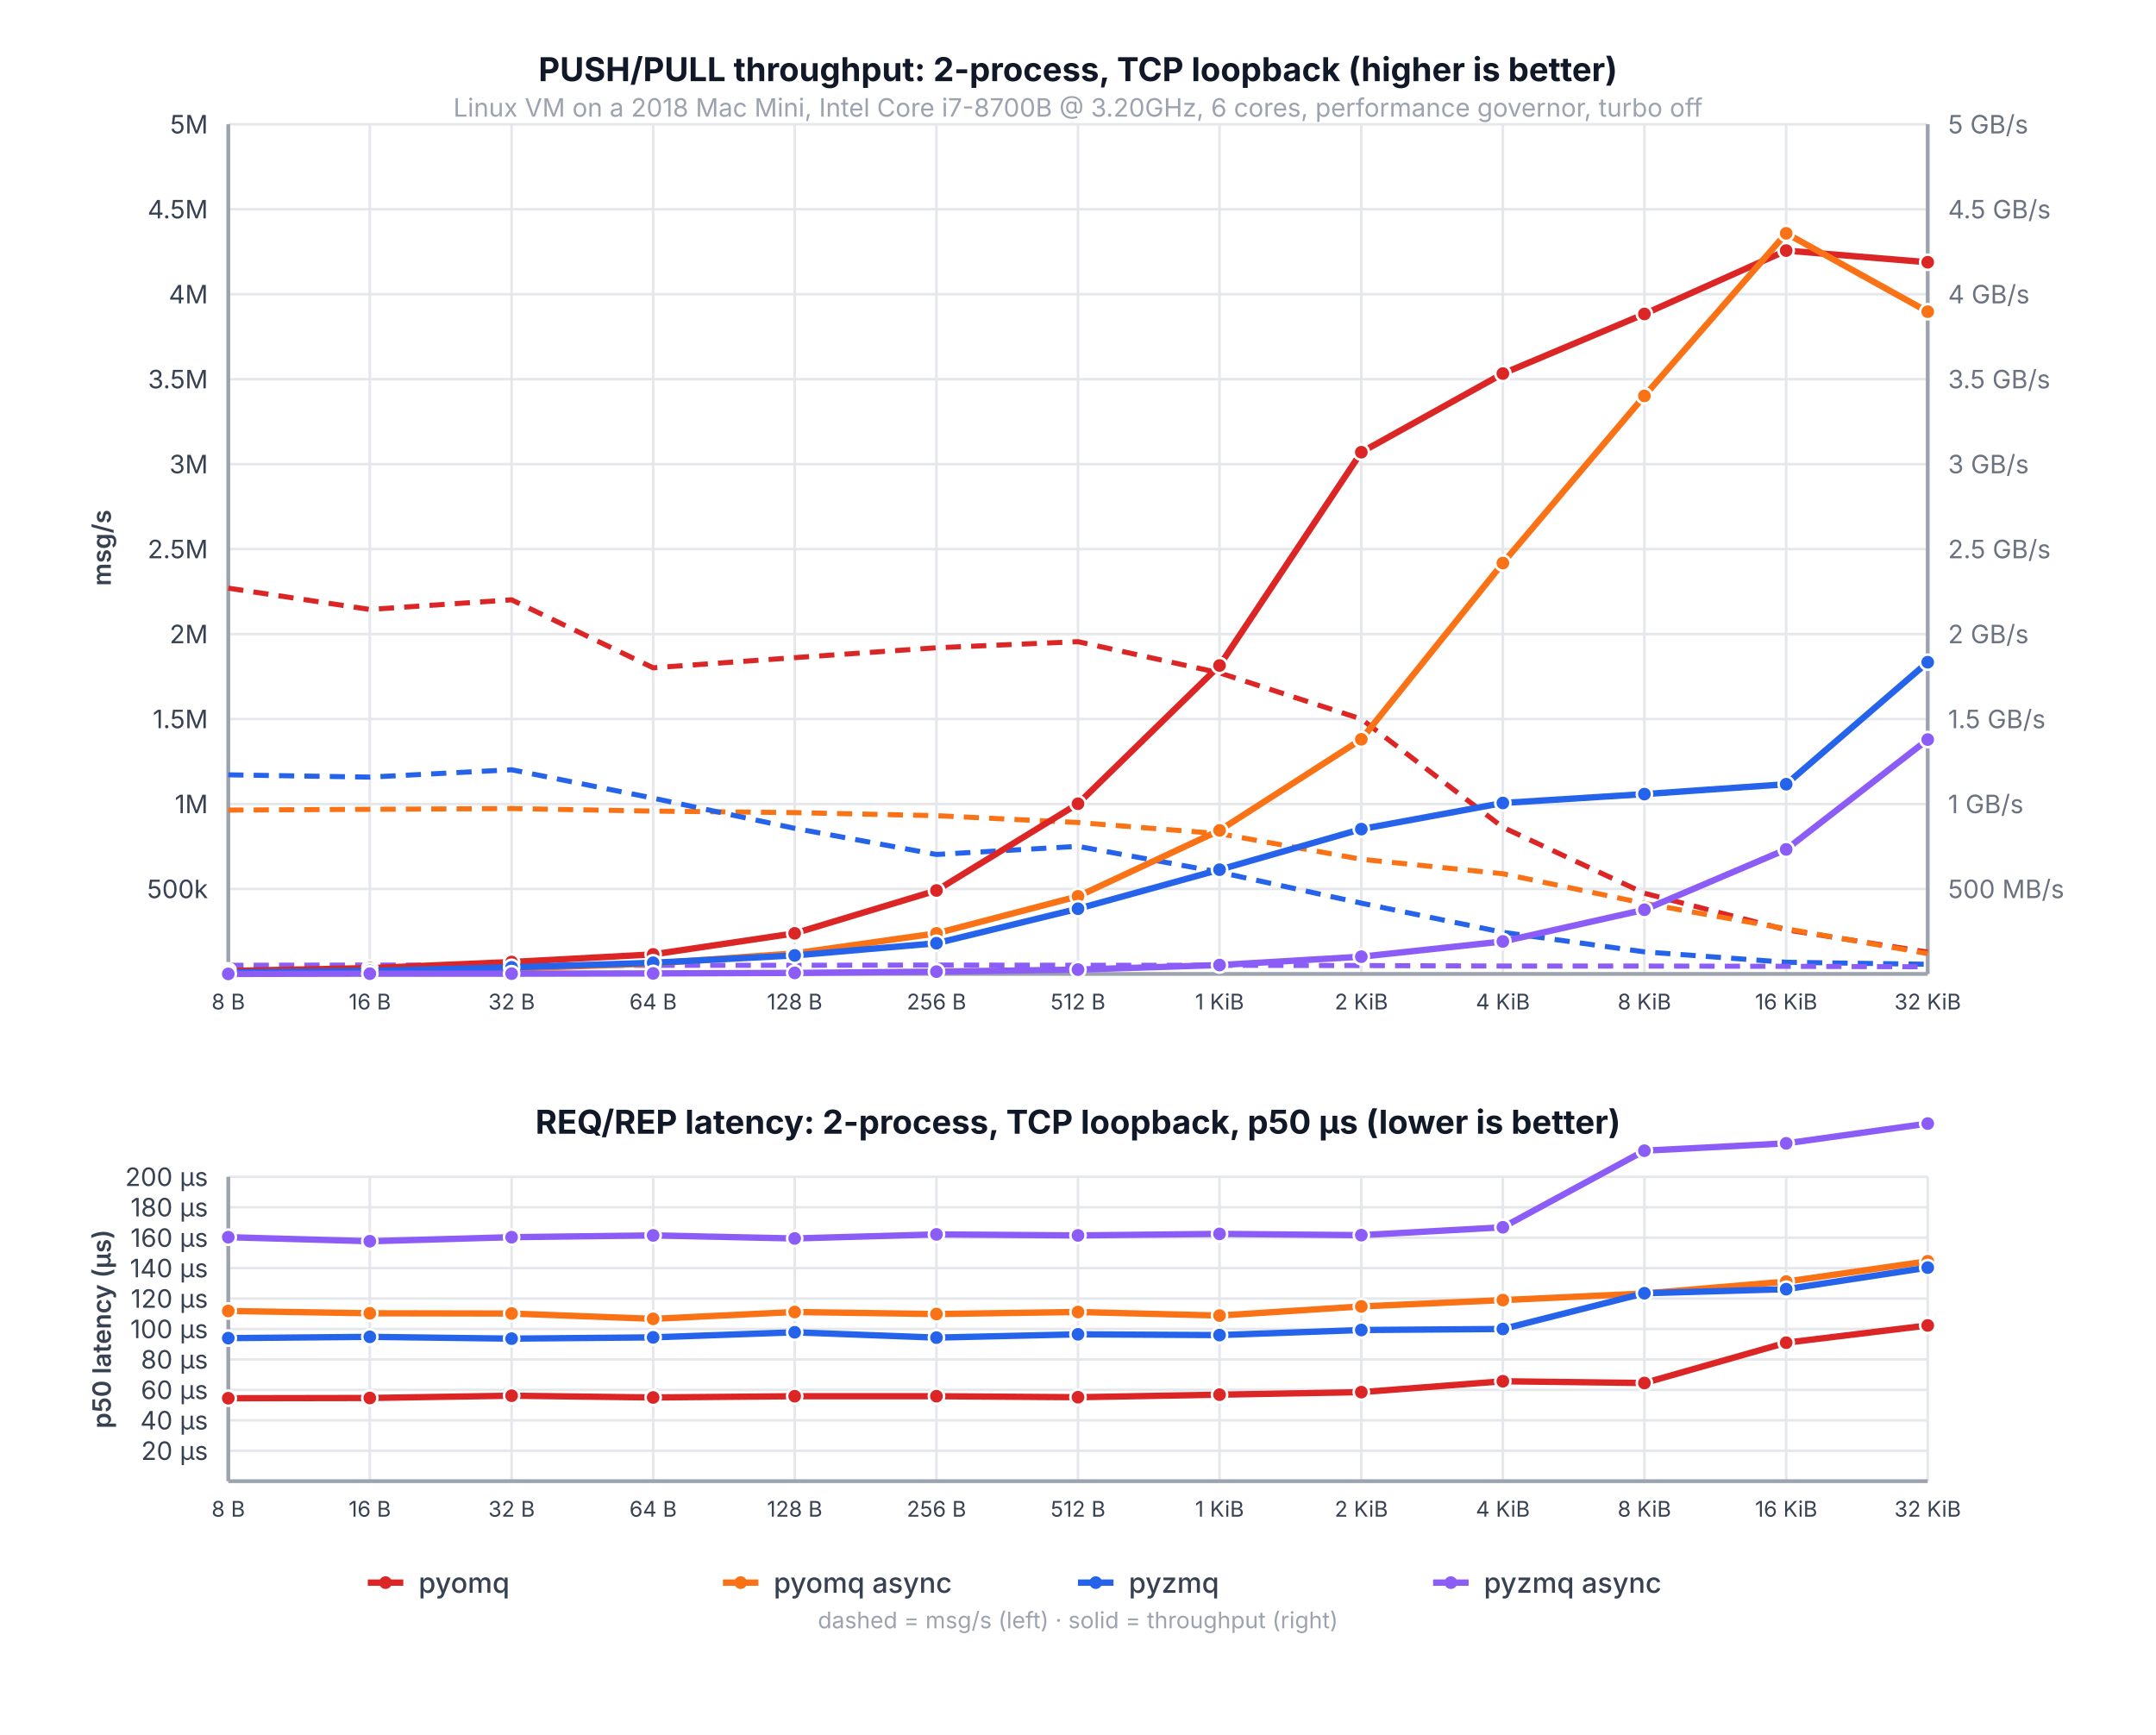
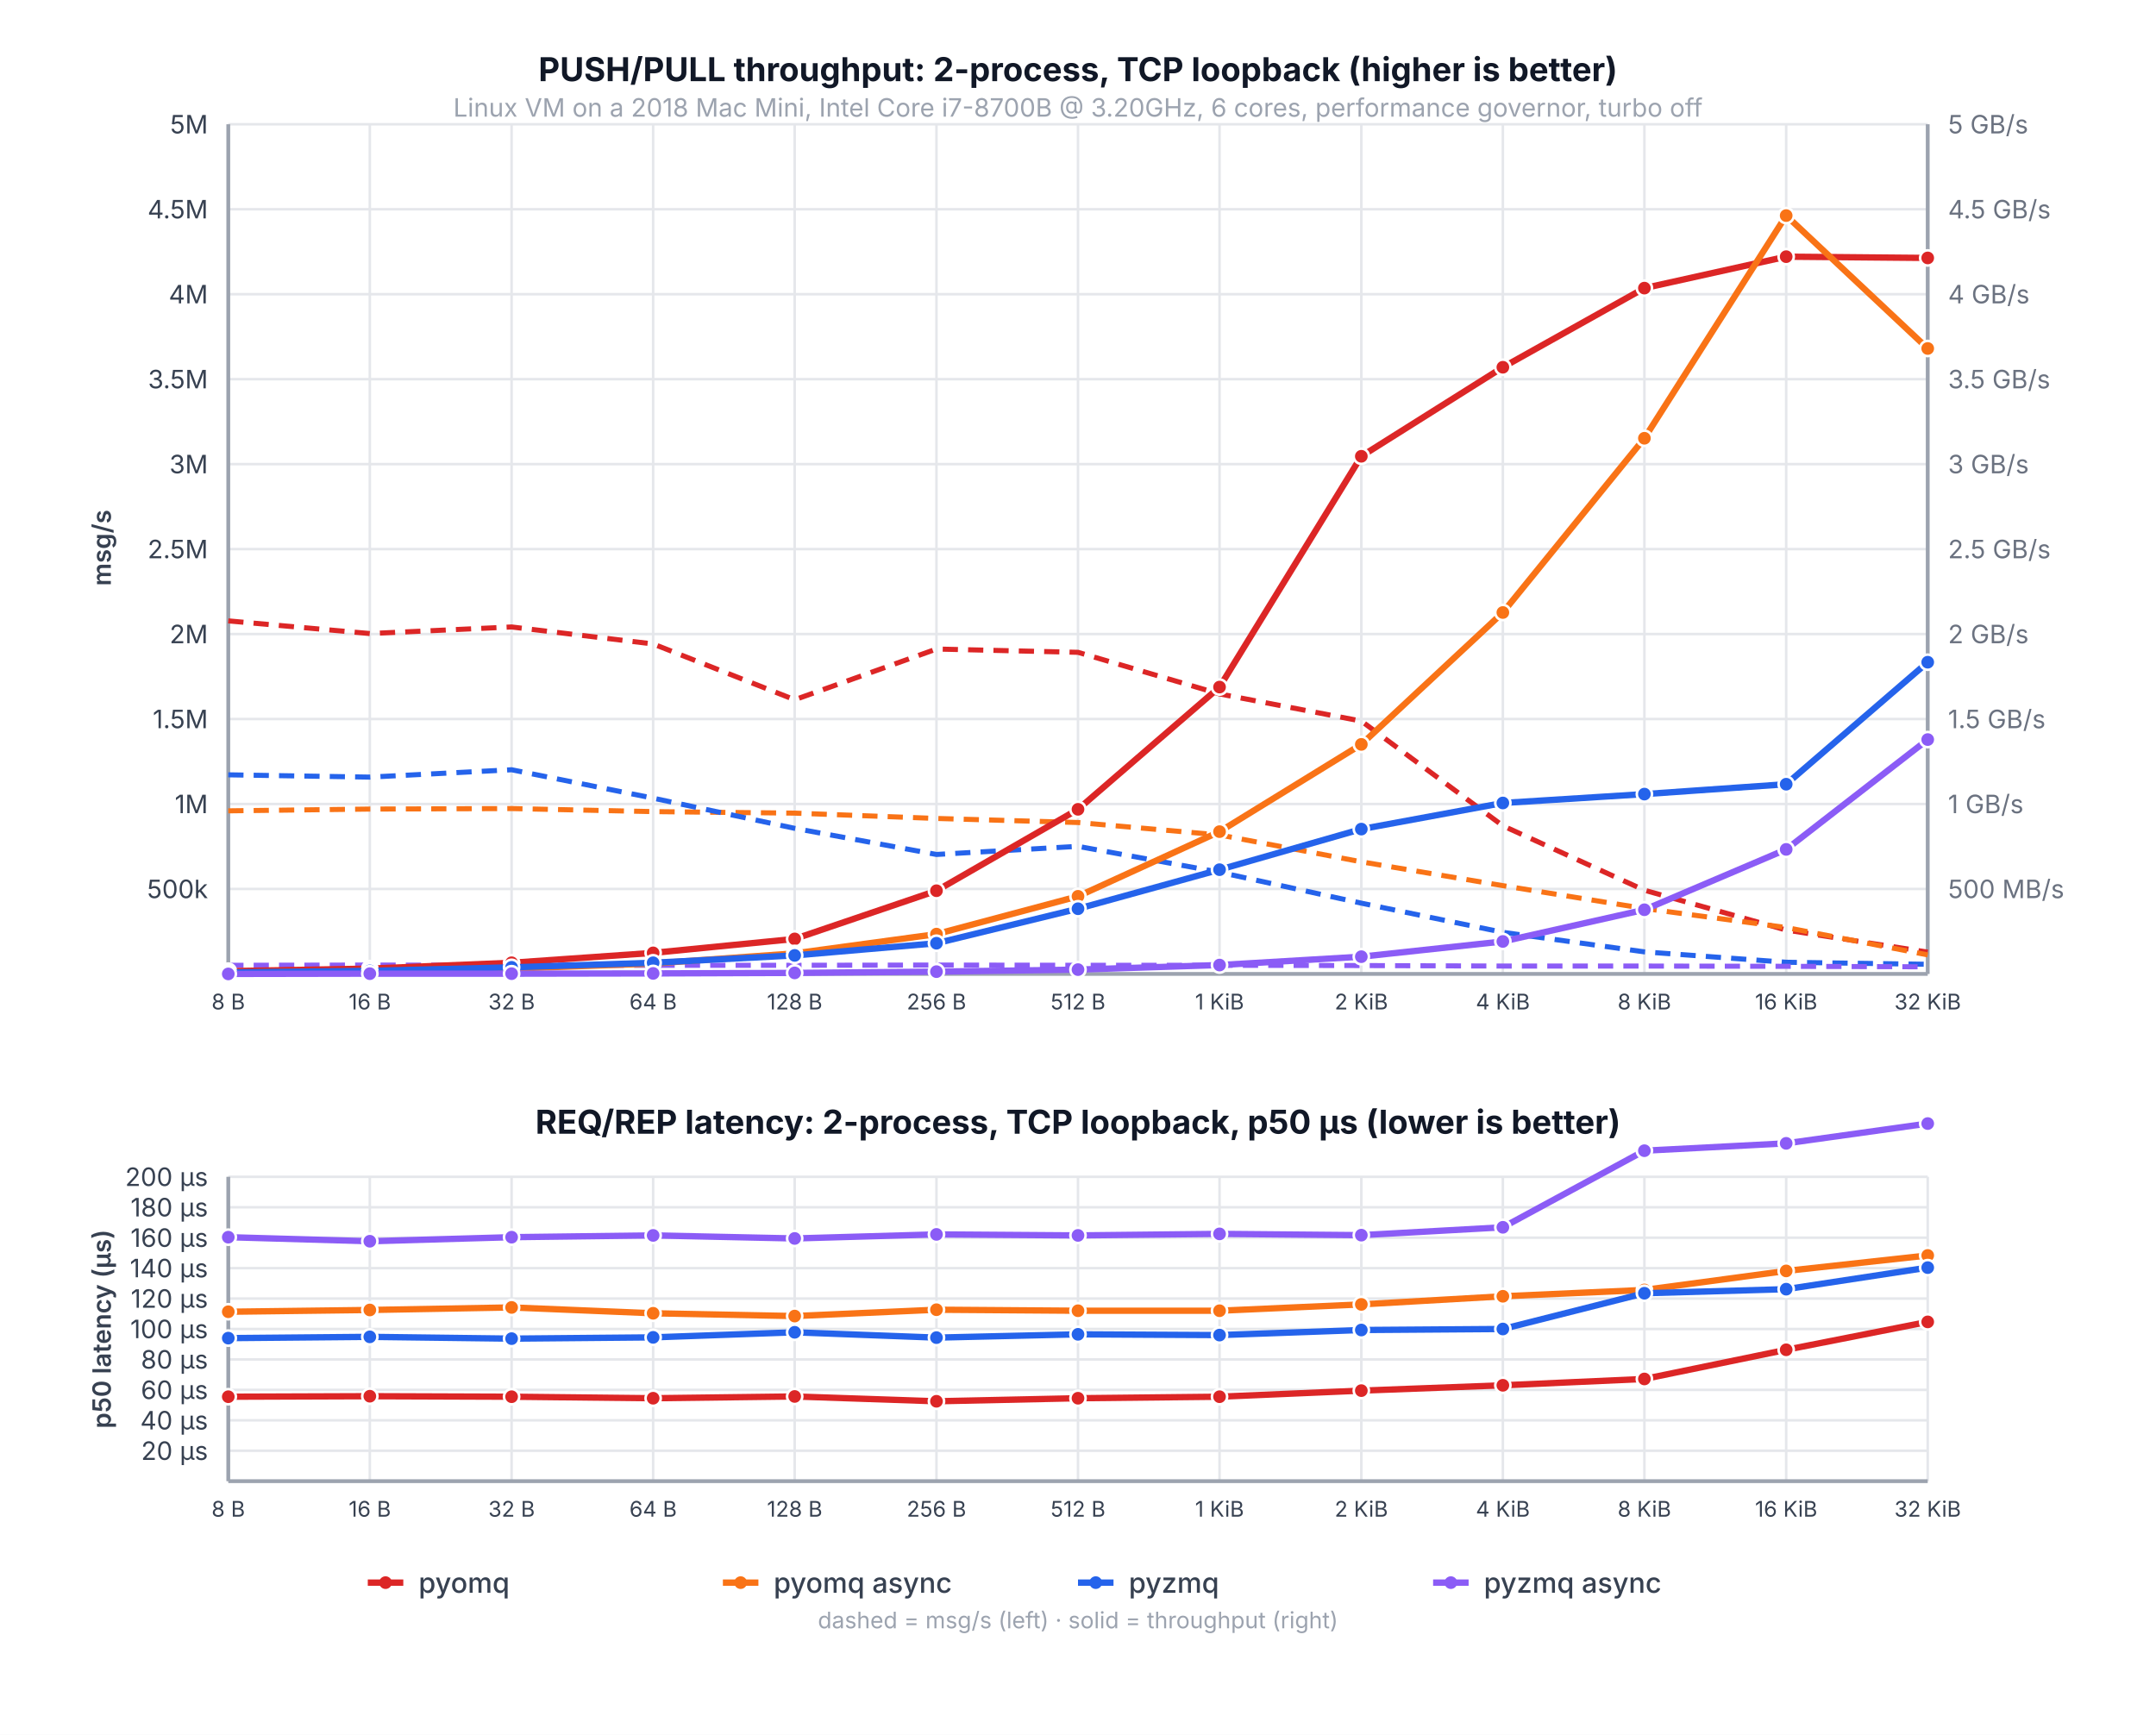
<svg xmlns="http://www.w3.org/2000/svg" viewBox="0 0 850 684" font-family="system-ui, -apple-system, sans-serif">
  <rect width="850" height="684" fill="white" />
  <text x="425.0" y="32" text-anchor="middle" fill="#111827" font-size="13" font-weight="700">PUSH/PULL throughput: 2-process, TCP loopback (higher is better)</text>
  <text x="425.0" y="46" text-anchor="middle" fill="#9ca3af" font-size="10">Linux VM on a 2018 Mac Mini, Intel Core i7-8700B @ 3.20GHz, 6 cores, performance governor, turbo off</text>
  <line x1="90" y1="350.5" x2="760" y2="350.5" stroke="#e5e7eb" stroke-width="1" />
  <text x="82" y="350.5" text-anchor="end" dominant-baseline="middle" fill="#374151" font-size="10">500k</text>
  <text x="768" y="350.5" text-anchor="start" dominant-baseline="middle" fill="#6b7280" font-size="10">500 MB/s</text>
  <line x1="90" y1="317.0" x2="760" y2="317.0" stroke="#e5e7eb" stroke-width="1" />
  <text x="82" y="317.0" text-anchor="end" dominant-baseline="middle" fill="#374151" font-size="10">1M</text>
  <text x="768" y="317.0" text-anchor="start" dominant-baseline="middle" fill="#6b7280" font-size="10">1 GB/s</text>
  <line x1="90" y1="283.5" x2="760" y2="283.5" stroke="#e5e7eb" stroke-width="1" />
  <text x="82" y="283.5" text-anchor="end" dominant-baseline="middle" fill="#374151" font-size="10">1.5M</text>
  <text x="768" y="283.5" text-anchor="start" dominant-baseline="middle" fill="#6b7280" font-size="10">1.5 GB/s</text>
  <line x1="90" y1="250.0" x2="760" y2="250.0" stroke="#e5e7eb" stroke-width="1" />
  <text x="82" y="250.0" text-anchor="end" dominant-baseline="middle" fill="#374151" font-size="10">2M</text>
  <text x="768" y="250.0" text-anchor="start" dominant-baseline="middle" fill="#6b7280" font-size="10">2 GB/s</text>
  <line x1="90" y1="216.5" x2="760" y2="216.5" stroke="#e5e7eb" stroke-width="1" />
  <text x="82" y="216.5" text-anchor="end" dominant-baseline="middle" fill="#374151" font-size="10">2.5M</text>
  <text x="768" y="216.5" text-anchor="start" dominant-baseline="middle" fill="#6b7280" font-size="10">2.5 GB/s</text>
  <line x1="90" y1="183.0" x2="760" y2="183.0" stroke="#e5e7eb" stroke-width="1" />
  <text x="82" y="183.0" text-anchor="end" dominant-baseline="middle" fill="#374151" font-size="10">3M</text>
  <text x="768" y="183.0" text-anchor="start" dominant-baseline="middle" fill="#6b7280" font-size="10">3 GB/s</text>
  <line x1="90" y1="149.5" x2="760" y2="149.5" stroke="#e5e7eb" stroke-width="1" />
  <text x="82" y="149.5" text-anchor="end" dominant-baseline="middle" fill="#374151" font-size="10">3.5M</text>
  <text x="768" y="149.5" text-anchor="start" dominant-baseline="middle" fill="#6b7280" font-size="10">3.5 GB/s</text>
  <line x1="90" y1="116.0" x2="760" y2="116.0" stroke="#e5e7eb" stroke-width="1" />
  <text x="82" y="116.0" text-anchor="end" dominant-baseline="middle" fill="#374151" font-size="10">4M</text>
  <text x="768" y="116.0" text-anchor="start" dominant-baseline="middle" fill="#6b7280" font-size="10">4 GB/s</text>
  <line x1="90" y1="82.5" x2="760" y2="82.5" stroke="#e5e7eb" stroke-width="1" />
  <text x="82" y="82.5" text-anchor="end" dominant-baseline="middle" fill="#374151" font-size="10">4.5M</text>
  <text x="768" y="82.5" text-anchor="start" dominant-baseline="middle" fill="#6b7280" font-size="10">4.5 GB/s</text>
  <line x1="90" y1="49.0" x2="760" y2="49.0" stroke="#e5e7eb" stroke-width="1" />
  <text x="82" y="49.0" text-anchor="end" dominant-baseline="middle" fill="#374151" font-size="10">5M</text>
  <text x="768" y="49.0" text-anchor="start" dominant-baseline="middle" fill="#6b7280" font-size="10">5 GB/s</text>
  <line x1="90.0" y1="49" x2="90.0" y2="384" stroke="#e5e7eb" stroke-width="1" />
  <line x1="145.8" y1="49" x2="145.8" y2="384" stroke="#e5e7eb" stroke-width="1" />
  <line x1="201.7" y1="49" x2="201.7" y2="384" stroke="#e5e7eb" stroke-width="1" />
  <line x1="257.5" y1="49" x2="257.5" y2="384" stroke="#e5e7eb" stroke-width="1" />
  <line x1="313.3" y1="49" x2="313.3" y2="384" stroke="#e5e7eb" stroke-width="1" />
  <line x1="369.2" y1="49" x2="369.2" y2="384" stroke="#e5e7eb" stroke-width="1" />
  <line x1="425.0" y1="49" x2="425.0" y2="384" stroke="#e5e7eb" stroke-width="1" />
  <line x1="480.8" y1="49" x2="480.8" y2="384" stroke="#e5e7eb" stroke-width="1" />
  <line x1="536.7" y1="49" x2="536.7" y2="384" stroke="#e5e7eb" stroke-width="1" />
  <line x1="592.5" y1="49" x2="592.5" y2="384" stroke="#e5e7eb" stroke-width="1" />
  <line x1="648.3" y1="49" x2="648.3" y2="384" stroke="#e5e7eb" stroke-width="1" />
  <line x1="704.2" y1="49" x2="704.2" y2="384" stroke="#e5e7eb" stroke-width="1" />
  <line x1="760.0" y1="49" x2="760.0" y2="384" stroke="#e5e7eb" stroke-width="1" />
  <line x1="90" y1="49" x2="90" y2="384" stroke="#9ca3af" stroke-width="1.5" />
  <line x1="760" y1="49" x2="760" y2="384" stroke="#9ca3af" stroke-width="1.5" />
  <line x1="90" y1="384" x2="760" y2="384" stroke="#9ca3af" stroke-width="1.5" />
  <text x="40" y="216" text-anchor="middle" dominant-baseline="middle" fill="#374151" font-size="10" font-weight="600" transform="rotate(-90,40,216)">msg/s</text>
-   <polyline points="90.0,231.9 145.8,240.3 201.7,236.5 257.5,263.3 313.3,259.3 369.2,255.4 425.0,253.0 480.8,265.3 536.7,283.5 592.5,326.2 648.3,352.2 704.2,366.6 760.0,375.4" fill="none" stroke="#dc2626" stroke-width="2" stroke-dasharray="6,4" />
-   <polyline points="90.0,319.4 145.8,319.1 201.7,318.8 257.5,319.8 313.3,320.4 369.2,321.6 425.0,324.3 480.8,328.7 536.7,338.8 592.5,344.5 648.3,356.2 704.2,366.2 760.0,376.0" fill="none" stroke="#f97316" stroke-width="2" stroke-dasharray="6,4" />
+   <polyline points="90.0,244.8 145.8,249.8 201.7,247.2 257.5,253.9 313.3,275.9 369.2,255.9 425.0,257.2 480.8,273.6 536.7,284.3 592.5,325.6 648.3,351.0 704.2,366.7 760.0,375.4" fill="none" stroke="#dc2626" stroke-width="2" stroke-dasharray="6,4" />
+   <polyline points="90.0,319.7 145.8,319.0 201.7,318.8 257.5,320.0 313.3,320.6 369.2,322.7 425.0,324.3 480.8,329.2 536.7,339.8 592.5,349.2 648.3,358.2 704.2,365.7 760.0,376.5" fill="none" stroke="#f97316" stroke-width="2" stroke-dasharray="6,4" />
  <polyline points="90.0,305.5 145.8,306.4 201.7,303.5 257.5,314.7 313.3,326.6 369.2,336.9 425.0,333.7 480.8,343.9 536.7,356.1 592.5,367.6 648.3,375.3 704.2,379.4 760.0,380.2" fill="none" stroke="#2563eb" stroke-width="2" stroke-dasharray="6,4" />
  <polyline points="90.0,380.6 145.8,380.5 201.7,380.6 257.5,380.6 313.3,380.6 369.2,380.5 425.0,380.6 480.8,380.6 536.7,380.7 592.5,380.9 648.3,380.9 704.2,381.0 760.0,381.2" fill="none" stroke="#8b5cf6" stroke-width="2" stroke-dasharray="6,4" />
-   <polyline points="90.0,382.8 145.8,381.7 201.7,379.3 257.5,376.3 313.3,368.0 369.2,351.1 425.0,316.9 480.8,262.4 536.7,178.3 592.5,147.3 648.3,123.8 704.2,98.8 760.0,103.4" fill="none" stroke="#dc2626" stroke-width="2.5" stroke-linecap="round" stroke-linejoin="round" />
-   <circle cx="90.0" cy="382.8" r="3" fill="#dc2626" stroke="white" stroke-width="1" />
-   <circle cx="145.8" cy="381.7" r="3" fill="#dc2626" stroke="white" stroke-width="1" />
-   <circle cx="201.7" cy="379.3" r="3" fill="#dc2626" stroke="white" stroke-width="1" />
-   <circle cx="257.5" cy="376.3" r="3" fill="#dc2626" stroke="white" stroke-width="1" />
-   <circle cx="313.3" cy="368.0" r="3" fill="#dc2626" stroke="white" stroke-width="1" />
-   <circle cx="369.2" cy="351.1" r="3" fill="#dc2626" stroke="white" stroke-width="1" />
-   <circle cx="425.0" cy="316.9" r="3" fill="#dc2626" stroke="white" stroke-width="1" />
-   <circle cx="480.8" cy="262.4" r="3" fill="#dc2626" stroke="white" stroke-width="1" />
-   <circle cx="536.7" cy="178.3" r="3" fill="#dc2626" stroke="white" stroke-width="1" />
-   <circle cx="592.5" cy="147.3" r="3" fill="#dc2626" stroke="white" stroke-width="1" />
-   <circle cx="648.3" cy="123.8" r="3" fill="#dc2626" stroke="white" stroke-width="1" />
-   <circle cx="704.2" cy="98.8" r="3" fill="#dc2626" stroke="white" stroke-width="1" />
-   <circle cx="760.0" cy="103.4" r="3" fill="#dc2626" stroke="white" stroke-width="1" />
-   <polyline points="90.0,383.5 145.8,383.0 201.7,381.9 257.5,379.9 313.3,375.9 369.2,368.0 425.0,353.4 480.8,327.4 536.7,291.5 592.5,222.0 648.3,156.1 704.2,92.0 760.0,122.9" fill="none" stroke="#f97316" stroke-width="2.5" stroke-linecap="round" stroke-linejoin="round" />
+   <polyline points="90.0,382.9 145.8,381.9 201.7,379.6 257.5,375.7 313.3,370.2 369.2,351.2 425.0,319.1 480.8,270.9 536.7,179.9 592.5,144.8 648.3,113.6 704.2,101.2 760.0,101.7" fill="none" stroke="#dc2626" stroke-width="2.5" stroke-linecap="round" stroke-linejoin="round" />
+   <circle cx="90.0" cy="382.9" r="3" fill="#dc2626" stroke="white" stroke-width="1" />
+   <circle cx="145.8" cy="381.9" r="3" fill="#dc2626" stroke="white" stroke-width="1" />
+   <circle cx="201.7" cy="379.6" r="3" fill="#dc2626" stroke="white" stroke-width="1" />
+   <circle cx="257.5" cy="375.7" r="3" fill="#dc2626" stroke="white" stroke-width="1" />
+   <circle cx="313.3" cy="370.2" r="3" fill="#dc2626" stroke="white" stroke-width="1" />
+   <circle cx="369.2" cy="351.2" r="3" fill="#dc2626" stroke="white" stroke-width="1" />
+   <circle cx="425.0" cy="319.1" r="3" fill="#dc2626" stroke="white" stroke-width="1" />
+   <circle cx="480.8" cy="270.9" r="3" fill="#dc2626" stroke="white" stroke-width="1" />
+   <circle cx="536.7" cy="179.9" r="3" fill="#dc2626" stroke="white" stroke-width="1" />
+   <circle cx="592.5" cy="144.8" r="3" fill="#dc2626" stroke="white" stroke-width="1" />
+   <circle cx="648.3" cy="113.6" r="3" fill="#dc2626" stroke="white" stroke-width="1" />
+   <circle cx="704.2" cy="101.2" r="3" fill="#dc2626" stroke="white" stroke-width="1" />
+   <circle cx="760.0" cy="101.7" r="3" fill="#dc2626" stroke="white" stroke-width="1" />
+   <polyline points="90.0,383.5 145.8,383.0 201.7,381.9 257.5,379.9 313.3,375.9 369.2,368.3 425.0,353.4 480.8,327.9 536.7,293.5 592.5,241.5 648.3,172.8 704.2,85.0 760.0,137.4" fill="none" stroke="#f97316" stroke-width="2.5" stroke-linecap="round" stroke-linejoin="round" />
  <circle cx="90.0" cy="383.5" r="3" fill="#f97316" stroke="white" stroke-width="1" />
  <circle cx="145.8" cy="383.0" r="3" fill="#f97316" stroke="white" stroke-width="1" />
  <circle cx="201.7" cy="381.9" r="3" fill="#f97316" stroke="white" stroke-width="1" />
  <circle cx="257.5" cy="379.9" r="3" fill="#f97316" stroke="white" stroke-width="1" />
  <circle cx="313.3" cy="375.9" r="3" fill="#f97316" stroke="white" stroke-width="1" />
-   <circle cx="369.2" cy="368.0" r="3" fill="#f97316" stroke="white" stroke-width="1" />
+   <circle cx="369.2" cy="368.3" r="3" fill="#f97316" stroke="white" stroke-width="1" />
  <circle cx="425.0" cy="353.4" r="3" fill="#f97316" stroke="white" stroke-width="1" />
-   <circle cx="480.8" cy="327.4" r="3" fill="#f97316" stroke="white" stroke-width="1" />
-   <circle cx="536.7" cy="291.5" r="3" fill="#f97316" stroke="white" stroke-width="1" />
-   <circle cx="592.5" cy="222.0" r="3" fill="#f97316" stroke="white" stroke-width="1" />
-   <circle cx="648.3" cy="156.1" r="3" fill="#f97316" stroke="white" stroke-width="1" />
-   <circle cx="704.2" cy="92.0" r="3" fill="#f97316" stroke="white" stroke-width="1" />
-   <circle cx="760.0" cy="122.9" r="3" fill="#f97316" stroke="white" stroke-width="1" />
+   <circle cx="480.8" cy="327.9" r="3" fill="#f97316" stroke="white" stroke-width="1" />
+   <circle cx="536.7" cy="293.5" r="3" fill="#f97316" stroke="white" stroke-width="1" />
+   <circle cx="592.5" cy="241.5" r="3" fill="#f97316" stroke="white" stroke-width="1" />
+   <circle cx="648.3" cy="172.8" r="3" fill="#f97316" stroke="white" stroke-width="1" />
+   <circle cx="704.2" cy="85.0" r="3" fill="#f97316" stroke="white" stroke-width="1" />
+   <circle cx="760.0" cy="137.4" r="3" fill="#f97316" stroke="white" stroke-width="1" />
  <polyline points="90.0,383.4 145.8,382.8 201.7,381.4 257.5,379.6 313.3,376.7 369.2,371.9 425.0,358.3 480.8,342.9 536.7,326.9 592.5,316.6 648.3,313.1 704.2,309.2 760.0,261.1" fill="none" stroke="#2563eb" stroke-width="2.5" stroke-linecap="round" stroke-linejoin="round" />
  <circle cx="90.0" cy="383.4" r="3" fill="#2563eb" stroke="white" stroke-width="1" />
  <circle cx="145.8" cy="382.8" r="3" fill="#2563eb" stroke="white" stroke-width="1" />
  <circle cx="201.7" cy="381.4" r="3" fill="#2563eb" stroke="white" stroke-width="1" />
  <circle cx="257.5" cy="379.6" r="3" fill="#2563eb" stroke="white" stroke-width="1" />
  <circle cx="313.3" cy="376.7" r="3" fill="#2563eb" stroke="white" stroke-width="1" />
  <circle cx="369.2" cy="371.9" r="3" fill="#2563eb" stroke="white" stroke-width="1" />
  <circle cx="425.0" cy="358.3" r="3" fill="#2563eb" stroke="white" stroke-width="1" />
  <circle cx="480.8" cy="342.9" r="3" fill="#2563eb" stroke="white" stroke-width="1" />
  <circle cx="536.7" cy="326.9" r="3" fill="#2563eb" stroke="white" stroke-width="1" />
  <circle cx="592.5" cy="316.6" r="3" fill="#2563eb" stroke="white" stroke-width="1" />
  <circle cx="648.3" cy="313.1" r="3" fill="#2563eb" stroke="white" stroke-width="1" />
  <circle cx="704.2" cy="309.2" r="3" fill="#2563eb" stroke="white" stroke-width="1" />
  <circle cx="760.0" cy="261.1" r="3" fill="#2563eb" stroke="white" stroke-width="1" />
  <polyline points="90.0,384.0 145.8,383.9 201.7,383.9 257.5,383.8 313.3,383.6 369.2,383.1 425.0,382.3 480.8,380.5 536.7,377.2 592.5,371.2 648.3,358.7 704.2,334.9 760.0,291.6" fill="none" stroke="#8b5cf6" stroke-width="2.5" stroke-linecap="round" stroke-linejoin="round" />
  <circle cx="90.0" cy="384.0" r="3" fill="#8b5cf6" stroke="white" stroke-width="1" />
  <circle cx="145.8" cy="383.9" r="3" fill="#8b5cf6" stroke="white" stroke-width="1" />
  <circle cx="201.7" cy="383.9" r="3" fill="#8b5cf6" stroke="white" stroke-width="1" />
  <circle cx="257.5" cy="383.8" r="3" fill="#8b5cf6" stroke="white" stroke-width="1" />
  <circle cx="313.3" cy="383.6" r="3" fill="#8b5cf6" stroke="white" stroke-width="1" />
  <circle cx="369.2" cy="383.1" r="3" fill="#8b5cf6" stroke="white" stroke-width="1" />
  <circle cx="425.0" cy="382.3" r="3" fill="#8b5cf6" stroke="white" stroke-width="1" />
  <circle cx="480.8" cy="380.5" r="3" fill="#8b5cf6" stroke="white" stroke-width="1" />
  <circle cx="536.7" cy="377.2" r="3" fill="#8b5cf6" stroke="white" stroke-width="1" />
  <circle cx="592.5" cy="371.2" r="3" fill="#8b5cf6" stroke="white" stroke-width="1" />
  <circle cx="648.3" cy="358.7" r="3" fill="#8b5cf6" stroke="white" stroke-width="1" />
  <circle cx="704.2" cy="334.9" r="3" fill="#8b5cf6" stroke="white" stroke-width="1" />
  <circle cx="760.0" cy="291.6" r="3" fill="#8b5cf6" stroke="white" stroke-width="1" />
  <text x="90.0" y="398" text-anchor="middle" fill="#374151" font-size="8.5">8 B</text>
  <text x="145.8" y="398" text-anchor="middle" fill="#374151" font-size="8.5">16 B</text>
  <text x="201.7" y="398" text-anchor="middle" fill="#374151" font-size="8.5">32 B</text>
  <text x="257.5" y="398" text-anchor="middle" fill="#374151" font-size="8.5">64 B</text>
  <text x="313.3" y="398" text-anchor="middle" fill="#374151" font-size="8.5">128 B</text>
  <text x="369.2" y="398" text-anchor="middle" fill="#374151" font-size="8.5">256 B</text>
  <text x="425.0" y="398" text-anchor="middle" fill="#374151" font-size="8.5">512 B</text>
  <text x="480.8" y="398" text-anchor="middle" fill="#374151" font-size="8.5">1 KiB</text>
  <text x="536.7" y="398" text-anchor="middle" fill="#374151" font-size="8.5">2 KiB</text>
  <text x="592.5" y="398" text-anchor="middle" fill="#374151" font-size="8.5">4 KiB</text>
  <text x="648.3" y="398" text-anchor="middle" fill="#374151" font-size="8.5">8 KiB</text>
  <text x="704.2" y="398" text-anchor="middle" fill="#374151" font-size="8.5">16 KiB</text>
  <text x="760.0" y="398" text-anchor="middle" fill="#374151" font-size="8.5">32 KiB</text>
  <text x="425.0" y="447" text-anchor="middle" fill="#111827" font-size="13" font-weight="700">REQ/REP latency: 2-process, TCP loopback, p50 µs (lower is better)</text>
  <line x1="90" y1="572.0" x2="760" y2="572.0" stroke="#e5e7eb" stroke-width="1" />
  <text x="82" y="572.0" text-anchor="end" dominant-baseline="middle" fill="#374151" font-size="10">20 µs</text>
  <line x1="90" y1="560.0" x2="760" y2="560.0" stroke="#e5e7eb" stroke-width="1" />
  <text x="82" y="560.0" text-anchor="end" dominant-baseline="middle" fill="#374151" font-size="10">40 µs</text>
  <line x1="90" y1="548.0" x2="760" y2="548.0" stroke="#e5e7eb" stroke-width="1" />
  <text x="82" y="548.0" text-anchor="end" dominant-baseline="middle" fill="#374151" font-size="10">60 µs</text>
  <line x1="90" y1="536.0" x2="760" y2="536.0" stroke="#e5e7eb" stroke-width="1" />
  <text x="82" y="536.0" text-anchor="end" dominant-baseline="middle" fill="#374151" font-size="10">80 µs</text>
  <line x1="90" y1="524.0" x2="760" y2="524.0" stroke="#e5e7eb" stroke-width="1" />
  <text x="82" y="524.0" text-anchor="end" dominant-baseline="middle" fill="#374151" font-size="10">100 µs</text>
  <line x1="90" y1="512.0" x2="760" y2="512.0" stroke="#e5e7eb" stroke-width="1" />
  <text x="82" y="512.0" text-anchor="end" dominant-baseline="middle" fill="#374151" font-size="10">120 µs</text>
  <line x1="90" y1="500.0" x2="760" y2="500.0" stroke="#e5e7eb" stroke-width="1" />
  <text x="82" y="500.0" text-anchor="end" dominant-baseline="middle" fill="#374151" font-size="10">140 µs</text>
  <line x1="90" y1="488.0" x2="760" y2="488.0" stroke="#e5e7eb" stroke-width="1" />
  <text x="82" y="488.0" text-anchor="end" dominant-baseline="middle" fill="#374151" font-size="10">160 µs</text>
  <line x1="90" y1="476.0" x2="760" y2="476.0" stroke="#e5e7eb" stroke-width="1" />
  <text x="82" y="476.0" text-anchor="end" dominant-baseline="middle" fill="#374151" font-size="10">180 µs</text>
  <line x1="90" y1="464.0" x2="760" y2="464.0" stroke="#e5e7eb" stroke-width="1" />
  <text x="82" y="464.0" text-anchor="end" dominant-baseline="middle" fill="#374151" font-size="10">200 µs</text>
  <line x1="90.0" y1="464" x2="90.0" y2="584" stroke="#e5e7eb" stroke-width="1" />
  <line x1="145.8" y1="464" x2="145.8" y2="584" stroke="#e5e7eb" stroke-width="1" />
  <line x1="201.7" y1="464" x2="201.7" y2="584" stroke="#e5e7eb" stroke-width="1" />
  <line x1="257.5" y1="464" x2="257.5" y2="584" stroke="#e5e7eb" stroke-width="1" />
  <line x1="313.3" y1="464" x2="313.3" y2="584" stroke="#e5e7eb" stroke-width="1" />
  <line x1="369.2" y1="464" x2="369.2" y2="584" stroke="#e5e7eb" stroke-width="1" />
  <line x1="425.0" y1="464" x2="425.0" y2="584" stroke="#e5e7eb" stroke-width="1" />
  <line x1="480.8" y1="464" x2="480.8" y2="584" stroke="#e5e7eb" stroke-width="1" />
  <line x1="536.7" y1="464" x2="536.7" y2="584" stroke="#e5e7eb" stroke-width="1" />
  <line x1="592.5" y1="464" x2="592.5" y2="584" stroke="#e5e7eb" stroke-width="1" />
  <line x1="648.3" y1="464" x2="648.3" y2="584" stroke="#e5e7eb" stroke-width="1" />
  <line x1="704.2" y1="464" x2="704.2" y2="584" stroke="#e5e7eb" stroke-width="1" />
  <line x1="760.0" y1="464" x2="760.0" y2="584" stroke="#e5e7eb" stroke-width="1" />
  <line x1="90" y1="464" x2="90" y2="584" stroke="#9ca3af" stroke-width="1.5" />
  <line x1="90" y1="584" x2="760" y2="584" stroke="#9ca3af" stroke-width="1.5" />
  <text x="40" y="524" text-anchor="middle" dominant-baseline="middle" fill="#374151" font-size="10" font-weight="600" transform="rotate(-90,40,524)">p50 latency (µs)</text>
-   <polyline points="90.0,551.3 145.8,551.2 201.7,550.3 257.5,551.0 313.3,550.5 369.2,550.5 425.0,550.9 480.8,549.9 536.7,548.9 592.5,544.6 648.3,545.3 704.2,529.4 760.0,522.6" fill="none" stroke="#dc2626" stroke-width="2.5" stroke-linecap="round" stroke-linejoin="round" />
-   <circle cx="90.0" cy="551.3" r="3" fill="#dc2626" stroke="white" stroke-width="1" />
-   <circle cx="145.8" cy="551.2" r="3" fill="#dc2626" stroke="white" stroke-width="1" />
-   <circle cx="201.7" cy="550.3" r="3" fill="#dc2626" stroke="white" stroke-width="1" />
-   <circle cx="257.5" cy="551.0" r="3" fill="#dc2626" stroke="white" stroke-width="1" />
-   <circle cx="313.3" cy="550.5" r="3" fill="#dc2626" stroke="white" stroke-width="1" />
-   <circle cx="369.2" cy="550.5" r="3" fill="#dc2626" stroke="white" stroke-width="1" />
-   <circle cx="425.0" cy="550.9" r="3" fill="#dc2626" stroke="white" stroke-width="1" />
-   <circle cx="480.8" cy="549.9" r="3" fill="#dc2626" stroke="white" stroke-width="1" />
-   <circle cx="536.7" cy="548.9" r="3" fill="#dc2626" stroke="white" stroke-width="1" />
-   <circle cx="592.5" cy="544.6" r="3" fill="#dc2626" stroke="white" stroke-width="1" />
-   <circle cx="648.3" cy="545.3" r="3" fill="#dc2626" stroke="white" stroke-width="1" />
-   <circle cx="704.2" cy="529.4" r="3" fill="#dc2626" stroke="white" stroke-width="1" />
-   <circle cx="760.0" cy="522.6" r="3" fill="#dc2626" stroke="white" stroke-width="1" />
-   <polyline points="90.0,516.9 145.8,517.8 201.7,517.9 257.5,520.0 313.3,517.3 369.2,518.1 425.0,517.3 480.8,518.7 536.7,515.1 592.5,512.6 648.3,510.0 704.2,505.3 760.0,497.3" fill="none" stroke="#f97316" stroke-width="2.5" stroke-linecap="round" stroke-linejoin="round" />
-   <circle cx="90.0" cy="516.9" r="3" fill="#f97316" stroke="white" stroke-width="1" />
-   <circle cx="145.8" cy="517.8" r="3" fill="#f97316" stroke="white" stroke-width="1" />
-   <circle cx="201.7" cy="517.9" r="3" fill="#f97316" stroke="white" stroke-width="1" />
-   <circle cx="257.5" cy="520.0" r="3" fill="#f97316" stroke="white" stroke-width="1" />
-   <circle cx="313.3" cy="517.3" r="3" fill="#f97316" stroke="white" stroke-width="1" />
-   <circle cx="369.2" cy="518.1" r="3" fill="#f97316" stroke="white" stroke-width="1" />
-   <circle cx="425.0" cy="517.3" r="3" fill="#f97316" stroke="white" stroke-width="1" />
-   <circle cx="480.8" cy="518.7" r="3" fill="#f97316" stroke="white" stroke-width="1" />
-   <circle cx="536.7" cy="515.1" r="3" fill="#f97316" stroke="white" stroke-width="1" />
-   <circle cx="592.5" cy="512.6" r="3" fill="#f97316" stroke="white" stroke-width="1" />
-   <circle cx="648.3" cy="510.0" r="3" fill="#f97316" stroke="white" stroke-width="1" />
-   <circle cx="704.2" cy="505.3" r="3" fill="#f97316" stroke="white" stroke-width="1" />
-   <circle cx="760.0" cy="497.3" r="3" fill="#f97316" stroke="white" stroke-width="1" />
+   <polyline points="90.0,550.7 145.8,550.5 201.7,550.7 257.5,551.3 313.3,550.6 369.2,552.5 425.0,551.3 480.8,550.7 536.7,548.3 592.5,546.2 648.3,543.7 704.2,532.2 760.0,521.2" fill="none" stroke="#dc2626" stroke-width="2.5" stroke-linecap="round" stroke-linejoin="round" />
+   <circle cx="90.0" cy="550.7" r="3" fill="#dc2626" stroke="white" stroke-width="1" />
+   <circle cx="145.8" cy="550.5" r="3" fill="#dc2626" stroke="white" stroke-width="1" />
+   <circle cx="201.7" cy="550.7" r="3" fill="#dc2626" stroke="white" stroke-width="1" />
+   <circle cx="257.5" cy="551.3" r="3" fill="#dc2626" stroke="white" stroke-width="1" />
+   <circle cx="313.3" cy="550.6" r="3" fill="#dc2626" stroke="white" stroke-width="1" />
+   <circle cx="369.2" cy="552.5" r="3" fill="#dc2626" stroke="white" stroke-width="1" />
+   <circle cx="425.0" cy="551.3" r="3" fill="#dc2626" stroke="white" stroke-width="1" />
+   <circle cx="480.8" cy="550.7" r="3" fill="#dc2626" stroke="white" stroke-width="1" />
+   <circle cx="536.7" cy="548.3" r="3" fill="#dc2626" stroke="white" stroke-width="1" />
+   <circle cx="592.5" cy="546.2" r="3" fill="#dc2626" stroke="white" stroke-width="1" />
+   <circle cx="648.3" cy="543.7" r="3" fill="#dc2626" stroke="white" stroke-width="1" />
+   <circle cx="704.2" cy="532.2" r="3" fill="#dc2626" stroke="white" stroke-width="1" />
+   <circle cx="760.0" cy="521.2" r="3" fill="#dc2626" stroke="white" stroke-width="1" />
+   <polyline points="90.0,517.2 145.8,516.5 201.7,515.5 257.5,517.8 313.3,518.9 369.2,516.4 425.0,516.8 480.8,516.8 536.7,514.3 592.5,511.1 648.3,508.6 704.2,501.1 760.0,495.0" fill="none" stroke="#f97316" stroke-width="2.5" stroke-linecap="round" stroke-linejoin="round" />
+   <circle cx="90.0" cy="517.2" r="3" fill="#f97316" stroke="white" stroke-width="1" />
+   <circle cx="145.8" cy="516.5" r="3" fill="#f97316" stroke="white" stroke-width="1" />
+   <circle cx="201.7" cy="515.5" r="3" fill="#f97316" stroke="white" stroke-width="1" />
+   <circle cx="257.5" cy="517.8" r="3" fill="#f97316" stroke="white" stroke-width="1" />
+   <circle cx="313.3" cy="518.9" r="3" fill="#f97316" stroke="white" stroke-width="1" />
+   <circle cx="369.2" cy="516.4" r="3" fill="#f97316" stroke="white" stroke-width="1" />
+   <circle cx="425.0" cy="516.8" r="3" fill="#f97316" stroke="white" stroke-width="1" />
+   <circle cx="480.8" cy="516.8" r="3" fill="#f97316" stroke="white" stroke-width="1" />
+   <circle cx="536.7" cy="514.3" r="3" fill="#f97316" stroke="white" stroke-width="1" />
+   <circle cx="592.5" cy="511.1" r="3" fill="#f97316" stroke="white" stroke-width="1" />
+   <circle cx="648.3" cy="508.6" r="3" fill="#f97316" stroke="white" stroke-width="1" />
+   <circle cx="704.2" cy="501.1" r="3" fill="#f97316" stroke="white" stroke-width="1" />
+   <circle cx="760.0" cy="495.0" r="3" fill="#f97316" stroke="white" stroke-width="1" />
  <polyline points="90.0,527.6 145.8,527.1 201.7,527.8 257.5,527.3 313.3,525.3 369.2,527.4 425.0,526.1 480.8,526.4 536.7,524.4 592.5,524.0 648.3,509.9 704.2,508.3 760.0,499.8" fill="none" stroke="#2563eb" stroke-width="2.5" stroke-linecap="round" stroke-linejoin="round" />
  <circle cx="90.0" cy="527.6" r="3" fill="#2563eb" stroke="white" stroke-width="1" />
  <circle cx="145.8" cy="527.1" r="3" fill="#2563eb" stroke="white" stroke-width="1" />
  <circle cx="201.7" cy="527.8" r="3" fill="#2563eb" stroke="white" stroke-width="1" />
  <circle cx="257.5" cy="527.3" r="3" fill="#2563eb" stroke="white" stroke-width="1" />
  <circle cx="313.3" cy="525.3" r="3" fill="#2563eb" stroke="white" stroke-width="1" />
  <circle cx="369.2" cy="527.4" r="3" fill="#2563eb" stroke="white" stroke-width="1" />
  <circle cx="425.0" cy="526.1" r="3" fill="#2563eb" stroke="white" stroke-width="1" />
  <circle cx="480.8" cy="526.4" r="3" fill="#2563eb" stroke="white" stroke-width="1" />
  <circle cx="536.7" cy="524.4" r="3" fill="#2563eb" stroke="white" stroke-width="1" />
  <circle cx="592.5" cy="524.0" r="3" fill="#2563eb" stroke="white" stroke-width="1" />
  <circle cx="648.3" cy="509.9" r="3" fill="#2563eb" stroke="white" stroke-width="1" />
  <circle cx="704.2" cy="508.3" r="3" fill="#2563eb" stroke="white" stroke-width="1" />
  <circle cx="760.0" cy="499.8" r="3" fill="#2563eb" stroke="white" stroke-width="1" />
  <polyline points="90.0,487.8 145.8,489.4 201.7,487.8 257.5,487.1 313.3,488.3 369.2,486.7 425.0,487.1 480.8,486.5 536.7,487.0 592.5,483.9 648.3,453.7 704.2,450.8 760.0,443.0" fill="none" stroke="#8b5cf6" stroke-width="2.5" stroke-linecap="round" stroke-linejoin="round" />
  <circle cx="90.0" cy="487.8" r="3" fill="#8b5cf6" stroke="white" stroke-width="1" />
  <circle cx="145.8" cy="489.4" r="3" fill="#8b5cf6" stroke="white" stroke-width="1" />
  <circle cx="201.7" cy="487.8" r="3" fill="#8b5cf6" stroke="white" stroke-width="1" />
  <circle cx="257.5" cy="487.1" r="3" fill="#8b5cf6" stroke="white" stroke-width="1" />
  <circle cx="313.3" cy="488.3" r="3" fill="#8b5cf6" stroke="white" stroke-width="1" />
  <circle cx="369.2" cy="486.7" r="3" fill="#8b5cf6" stroke="white" stroke-width="1" />
  <circle cx="425.0" cy="487.1" r="3" fill="#8b5cf6" stroke="white" stroke-width="1" />
  <circle cx="480.8" cy="486.5" r="3" fill="#8b5cf6" stroke="white" stroke-width="1" />
  <circle cx="536.7" cy="487.0" r="3" fill="#8b5cf6" stroke="white" stroke-width="1" />
  <circle cx="592.5" cy="483.9" r="3" fill="#8b5cf6" stroke="white" stroke-width="1" />
  <circle cx="648.3" cy="453.7" r="3" fill="#8b5cf6" stroke="white" stroke-width="1" />
  <circle cx="704.2" cy="450.8" r="3" fill="#8b5cf6" stroke="white" stroke-width="1" />
  <circle cx="760.0" cy="443.0" r="3" fill="#8b5cf6" stroke="white" stroke-width="1" />
  <text x="90.0" y="598" text-anchor="middle" fill="#374151" font-size="8.5">8 B</text>
  <text x="145.8" y="598" text-anchor="middle" fill="#374151" font-size="8.5">16 B</text>
  <text x="201.7" y="598" text-anchor="middle" fill="#374151" font-size="8.5">32 B</text>
  <text x="257.5" y="598" text-anchor="middle" fill="#374151" font-size="8.5">64 B</text>
  <text x="313.3" y="598" text-anchor="middle" fill="#374151" font-size="8.5">128 B</text>
  <text x="369.2" y="598" text-anchor="middle" fill="#374151" font-size="8.5">256 B</text>
  <text x="425.0" y="598" text-anchor="middle" fill="#374151" font-size="8.5">512 B</text>
  <text x="480.8" y="598" text-anchor="middle" fill="#374151" font-size="8.5">1 KiB</text>
  <text x="536.7" y="598" text-anchor="middle" fill="#374151" font-size="8.5">2 KiB</text>
  <text x="592.5" y="598" text-anchor="middle" fill="#374151" font-size="8.5">4 KiB</text>
  <text x="648.3" y="598" text-anchor="middle" fill="#374151" font-size="8.5">8 KiB</text>
  <text x="704.2" y="598" text-anchor="middle" fill="#374151" font-size="8.5">16 KiB</text>
  <text x="760.0" y="598" text-anchor="middle" fill="#374151" font-size="8.5">32 KiB</text>
  <line x1="145" y1="624" x2="159" y2="624" stroke="#dc2626" stroke-width="2.5" />
  <circle cx="152" cy="624" r="2.5" fill="#dc2626" />
  <text x="165" y="628" fill="#374151" font-size="11" font-weight="500">pyomq</text>
  <line x1="285" y1="624" x2="299" y2="624" stroke="#f97316" stroke-width="2.5" />
  <circle cx="292" cy="624" r="2.5" fill="#f97316" />
  <text x="305" y="628" fill="#374151" font-size="11" font-weight="500">pyomq async</text>
  <line x1="425" y1="624" x2="439" y2="624" stroke="#2563eb" stroke-width="2.5" />
  <circle cx="432" cy="624" r="2.5" fill="#2563eb" />
  <text x="445" y="628" fill="#374151" font-size="11" font-weight="500">pyzmq</text>
  <line x1="565" y1="624" x2="579" y2="624" stroke="#8b5cf6" stroke-width="2.5" />
  <circle cx="572" cy="624" r="2.5" fill="#8b5cf6" />
  <text x="585" y="628" fill="#374151" font-size="11" font-weight="500">pyzmq async</text>
  <text x="425.0" y="642" text-anchor="middle" fill="#9ca3af" font-size="9">dashed = msg/s (left) · solid = throughput (right)</text>
</svg>
